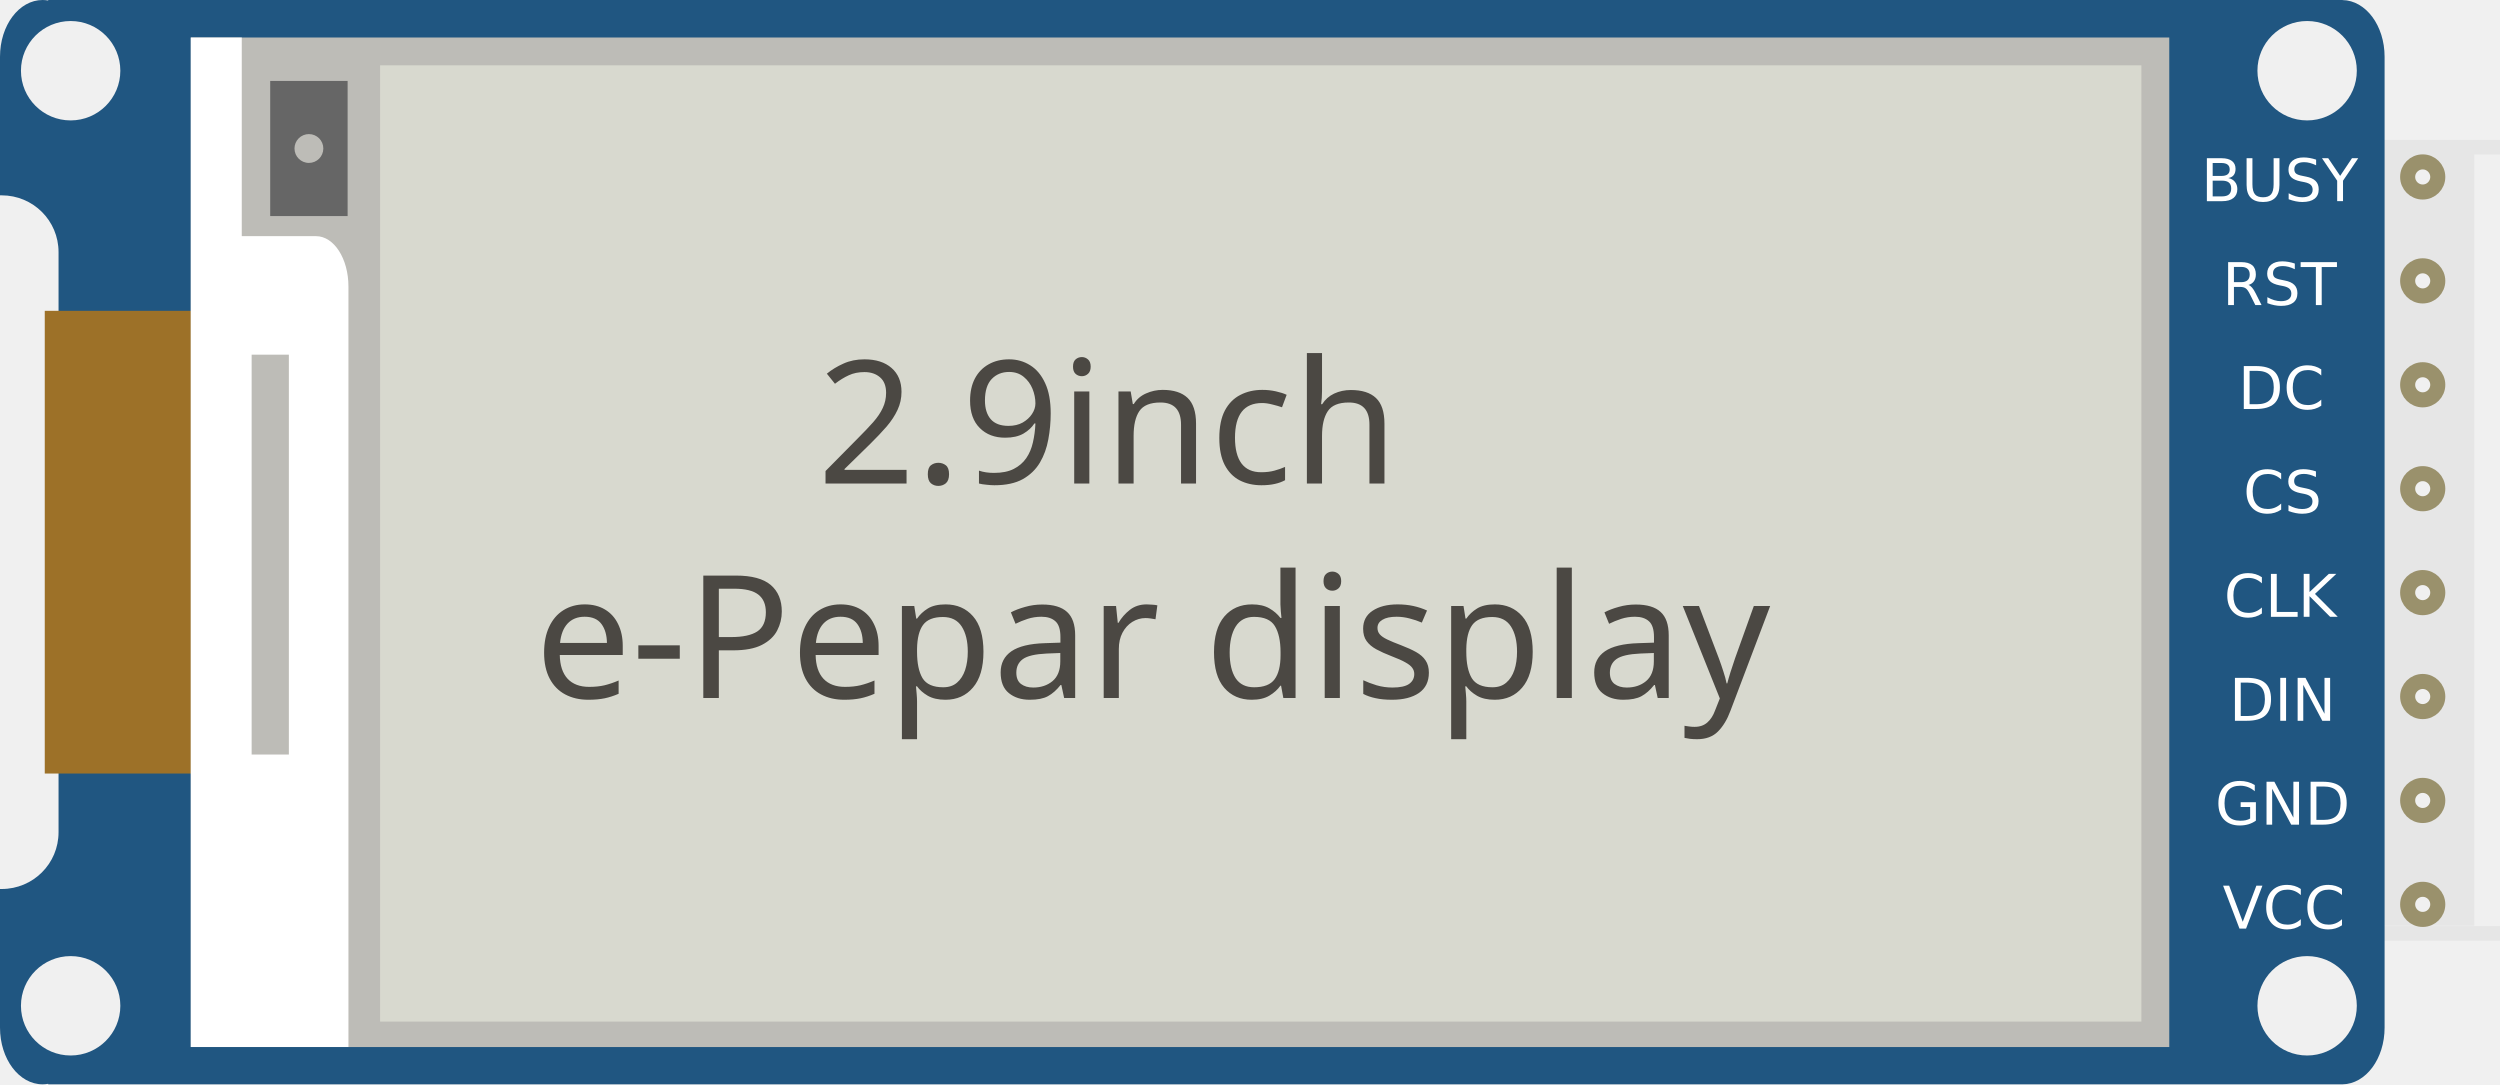
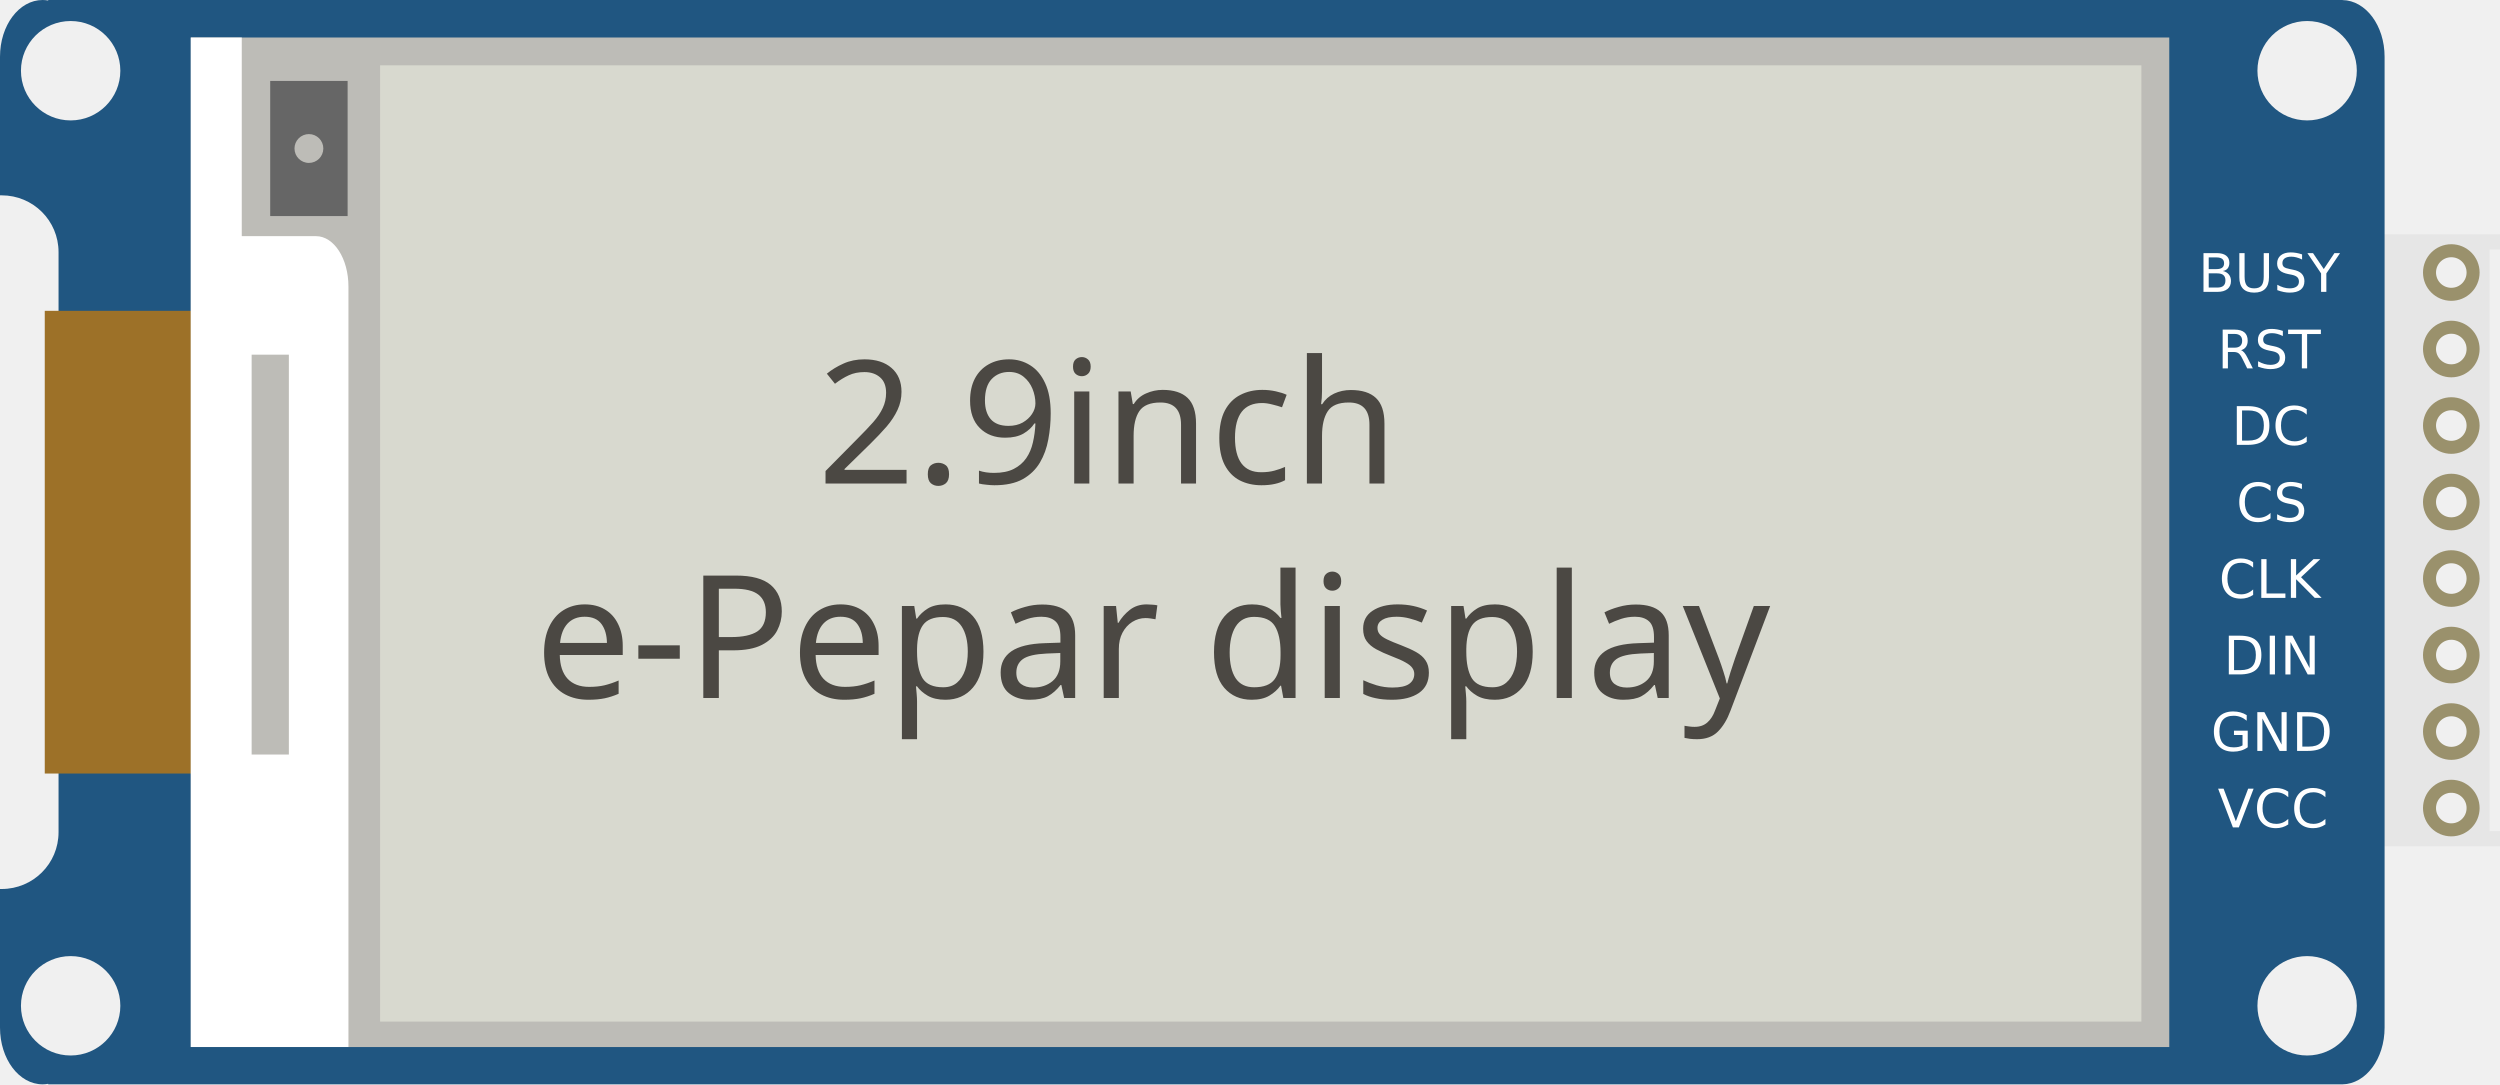
<svg xmlns="http://www.w3.org/2000/svg" width="83mm" height="36mm" viewBox="0 0 294.094 127.559" id="svg2" version="1.1">
  <defs id="defs4" />
  <g id="layer1" transform="translate(0,-924.8031)">
-     <g id="g4248" transform="translate(95.66908,-0.3271114)">
-       <path id="rect5330" d="m 179.217,941.587 0,1.719 4.461,0 0,90.715 11.715,0 0,-90.715 3.033,0 0,-1.719 z m 10.117,2.588 c 0.978,10e-5 1.771,0.793 1.772,1.772 -1e-4,0.978 -0.793,1.771 -1.772,1.772 -0.978,-10e-5 -1.771,-0.793 -1.772,-1.772 1e-4,-0.978 0.793,-1.771 1.772,-1.772 z m 0,12.225 c 0.978,10e-5 1.771,0.793 1.772,1.772 -1e-4,0.978 -0.793,1.771 -1.772,1.772 -0.978,-10e-5 -1.771,-0.793 -1.772,-1.772 1e-4,-0.978 0.793,-1.771 1.772,-1.772 z m 0,12.225 c 0.978,10e-5 1.771,0.793 1.772,1.772 -1e-4,0.978 -0.793,1.771 -1.772,1.772 -0.978,-10e-5 -1.771,-0.793 -1.772,-1.772 1e-4,-0.978 0.793,-1.771 1.772,-1.772 z m 0,12.225 c 0.978,10e-5 1.771,0.793 1.772,1.772 -1e-4,0.978 -0.793,1.771 -1.772,1.772 -0.978,-1e-4 -1.771,-0.793 -1.772,-1.772 1e-4,-0.978 0.793,-1.771 1.772,-1.772 z m 0,12.225 c 0.978,10e-5 1.771,0.793 1.772,1.772 -1e-4,0.978 -0.793,1.771 -1.772,1.772 -0.978,-1e-4 -1.771,-0.793 -1.772,-1.772 1e-4,-0.978 0.793,-1.771 1.772,-1.772 z m 0,12.225 c 0.978,1e-4 1.771,0.793 1.772,1.772 -1e-4,0.978 -0.793,1.771 -1.772,1.772 -0.978,-10e-5 -1.771,-0.793 -1.772,-1.772 1e-4,-0.978 0.793,-1.771 1.772,-1.772 z m 0,12.225 c 0.978,10e-5 1.771,0.793 1.772,1.772 -1e-4,0.978 -0.793,1.771 -1.772,1.772 -0.978,-10e-5 -1.771,-0.793 -1.772,-1.772 1e-4,-0.978 0.793,-1.771 1.772,-1.772 z m 0,12.223 c 0.979,1e-4 1.772,0.794 1.772,1.773 -1e-4,0.978 -0.793,1.771 -1.772,1.772 -0.978,-10e-5 -1.771,-0.793 -1.772,-1.772 -0.001,-0.979 0.792,-1.773 1.772,-1.773 z m -10.117,4.328 0,1.719 19.209,0 0,-1.719 z" style="opacity:1;fill:#e6e6e6;fill-opacity:1;stroke:none;stroke-width:1.772;stroke-linecap:round;stroke-linejoin:round;stroke-miterlimit:4;stroke-dasharray:none;stroke-opacity:1" />
-       <circle transform="scale(-1,1)" r="1.772" cy="958.171" cx="-189.333" id="connector9pin" style="opacity:1;fill:none;fill-opacity:1;stroke:#9a916c;stroke-width:1.772;stroke-linecap:round;stroke-linejoin:round;stroke-miterlimit:4;stroke-dasharray:none;stroke-opacity:1" />
-       <circle transform="scale(-1,-1)" style="opacity:1;fill:none;fill-opacity:1;stroke:#9a916c;stroke-width:1.772;stroke-linecap:round;stroke-linejoin:round;stroke-miterlimit:4;stroke-dasharray:none;stroke-opacity:1" id="connector10pin" cx="-189.333" cy="-970.396" r="1.772" />
-       <circle transform="scale(-1,-1)" r="1.772" cy="-982.62" cx="-189.333" id="connector11pin" style="opacity:1;fill:none;fill-opacity:1;stroke:#9a916c;stroke-width:1.772;stroke-linecap:round;stroke-linejoin:round;stroke-miterlimit:4;stroke-dasharray:none;stroke-opacity:1" />
-       <circle transform="scale(-1,-1)" style="opacity:1;fill:none;fill-opacity:1;stroke:#9a916c;stroke-width:1.772;stroke-linecap:round;stroke-linejoin:round;stroke-miterlimit:4;stroke-dasharray:none;stroke-opacity:1" id="connector12pin" cx="-189.333" cy="-994.844" r="1.772" />
-       <circle transform="scale(-1,-1)" r="1.772" cy="-1007.069" cx="-189.333" id="connector13pin" style="opacity:1;fill:none;fill-opacity:1;stroke:#9a916c;stroke-width:1.772;stroke-linecap:round;stroke-linejoin:round;stroke-miterlimit:4;stroke-dasharray:none;stroke-opacity:1" />
-       <circle transform="scale(-1,-1)" style="opacity:1;fill:none;fill-opacity:1;stroke:#9a916c;stroke-width:1.772;stroke-linecap:round;stroke-linejoin:round;stroke-miterlimit:4;stroke-dasharray:none;stroke-opacity:1" id="connector14pin" cx="-189.333" cy="-1019.293" r="1.772" />
-       <circle transform="scale(-1,-1)" r="1.772" cy="-1031.518" cx="-189.333" id="connector15pin" style="opacity:1;fill:none;fill-opacity:1;stroke:#9a916c;stroke-width:1.772;stroke-linecap:round;stroke-linejoin:round;stroke-miterlimit:4;stroke-dasharray:none;stroke-opacity:1" />
-       <circle style="opacity:1;fill:none;fill-opacity:1;stroke:#9a916c;stroke-width:1.772;stroke-linecap:round;stroke-linejoin:round;stroke-miterlimit:4;stroke-dasharray:none;stroke-opacity:1" id="connector8pin" cx="-189.333" cy="-945.947" r="1.772" transform="scale(-1,-1)" />
-     </g>
+     <path id="path8" d="m 277.73,952.362 0,72 5.934,0 9.201,0 1.229,0 0,-1.797 -1.229,0 0,-68.406 1.229,0 0,-1.797 -1.229,0 -9.201,0 z m 10.636,2.699 c 2.4,0 2.4,3.602 0,3.602 -2.4,0 -2.4,-3.602 0,-3.602 z m 0,9 c 2.4,0 2.4,3.602 0,3.602 -2.4,0 -2.4,-3.602 0,-3.602 z m 0,9 c 2.399,8.9e-4 2.399,3.601 0,3.602 -2.401,9e-4 -2.401,-3.602 0,-3.602 z m 0,9 c 2.399,8.9e-4 2.399,3.601 0,3.602 -2.401,9e-4 -2.401,-3.602 0,-3.602 z m 0,9 c 2.4,0 2.4,3.602 0,3.602 -2.4,0 -2.4,-3.602 0,-3.602 z m 0,9 c 2.401,-9e-4 2.401,3.602 0,3.602 -2.401,9e-4 -2.401,-3.602 0,-3.602 z m 0,9 c 2.401,-9e-4 2.401,3.602 0,3.602 -2.401,9e-4 -2.401,-3.602 0,-3.602 z m 0,9 c 2.4,0 2.4,3.602 0,3.602 -2.4,0 -2.4,-3.602 0,-3.602 z" style="fill:#e6e6e6;stroke:none;stroke-width:0" />
    <path style="opacity:1;fill:#205681;fill-opacity:1;stroke:none;stroke-width:0.72;stroke-linecap:round;stroke-linejoin:miter;stroke-miterlimit:4;stroke-dasharray:none;stroke-opacity:1" d="M 269.893 -0.002 L 269.893 0 L 228.436 0 L 188.523 0 L 72.227 0 L 15.658 0 L 5.676 0 L 5.666 0.061 C 5.453 0.025 5.238 0 5.018 0 C 2.238 0 0 2.979 0 6.678 L 0 22.979 L 0.189 22.979 C 3.9 22.979 6.887 25.957 6.887 29.656 L 6.887 97.902 C 6.887 101.601 3.9 104.58 0.189 104.58 L 0 104.58 L 0 120.883 C 0 124.582 2.238 127.559 5.018 127.559 C 5.238 127.559 5.453 127.535 5.666 127.498 L 5.676 127.559 L 15.658 127.559 L 72.227 127.559 L 188.523 127.559 L 228.436 127.559 L 269.893 127.559 L 272.92 127.559 L 275.5 127.559 L 275.562 127.559 C 278.313 127.514 280.518 124.557 280.518 120.887 L 280.518 6.682 C 280.518 3.011 278.313 0.054 275.562 0.008 L 275.562 -0.002 L 275.5 -0.002 L 269.893 -0.002 z M 8.311 2.473 A 5.846 5.846 0 0 1 14.156 8.32 A 5.846 5.846 0 0 1 8.311 14.166 A 5.846 5.846 0 0 1 2.465 8.32 A 5.846 5.846 0 0 1 8.311 2.473 z M 271.404 2.473 A 5.846 5.846 0 0 1 277.25 8.32 A 5.846 5.846 0 0 1 271.404 14.166 A 5.846 5.846 0 0 1 265.559 8.32 A 5.846 5.846 0 0 1 271.404 2.473 z M 8.311 112.473 A 5.846 5.846 0 0 1 14.156 118.32 A 5.846 5.846 0 0 1 8.311 124.166 A 5.846 5.846 0 0 1 2.465 118.32 A 5.846 5.846 0 0 1 8.311 112.473 z M 271.404 112.473 A 5.846 5.846 0 0 1 277.25 118.32 A 5.846 5.846 0 0 1 271.404 124.166 A 5.846 5.846 0 0 1 265.559 118.32 A 5.846 5.846 0 0 1 271.404 112.473 z " transform="translate(0,924.8031)" id="rect4259" />
    <rect style="opacity:1;fill:#9d7128;fill-opacity:1;stroke:none;stroke-width:1.772;stroke-linecap:round;stroke-linejoin:round;stroke-miterlimit:4;stroke-dasharray:none;stroke-opacity:1" id="rect4353" width="21.315" height="54.432" x="5.265" y="-1015.8" transform="scale(1,-1)" />
    <rect style="opacity:1;fill:#bdbcb7;fill-opacity:1;stroke:none;stroke-width:1.772;stroke-linecap:round;stroke-linejoin:round;stroke-miterlimit:4;stroke-dasharray:none;stroke-opacity:1" id="rect4351" width="232.744" height="118.76" x="22.444" y="-1047.975" transform="scale(1,-1)" />
    <path style="opacity:1;fill:#ffffff;fill-opacity:1;stroke:none;stroke-width:1.772;stroke-linecap:round;stroke-linejoin:round;stroke-miterlimit:4;stroke-dasharray:none;stroke-opacity:1" d="m 22.443,929.215 0,29.295 0,10.012 0,54.28 0,25.171 8.773,0 9.774,0 0,-25.171 0,-54.28 0,-10.012 c 0,-3.284 -1.701,-5.926 -3.815,-5.926 l -8.734,0 0,-23.369 -5.998,0 z m 7.159,37.307 4.38,0 0,47.043 -4.38,0 0,-47.043 z" id="rect4372" />
    <rect y="-1044.979" x="44.714" height="112.492" width="207.194" id="rect4398" style="opacity:1;fill:#d8d9cf;fill-opacity:1;stroke:none;stroke-width:1.772;stroke-linecap:round;stroke-linejoin:round;stroke-miterlimit:4;stroke-dasharray:none;stroke-opacity:1" transform="scale(1,-1)" />
    <text id="text4487" y="981.685" x="148.686" style="font-style:normal;font-weight:normal;font-size:20.187px;line-height:125%;font-family:sans-serif;letter-spacing:0px;word-spacing:0px;fill:#4b4843;fill-opacity:1;stroke:none;stroke-width:1px;stroke-linecap:butt;stroke-linejoin:miter;stroke-opacity:1" xml:space="preserve">
      <tspan style="font-style:normal;font-variant:normal;font-weight:normal;font-stretch:normal;font-size:20.186px;line-height:125%;font-family:'Droid Sans';-inkscape-font-specification:'Droid Sans, Normal';text-align:center;writing-mode:lr-tb;text-anchor:middle;fill:#4b4843;fill-opacity:1" y="981.685" x="148.686" id="tspan4489">2.9inch</tspan>
      <tspan style="font-style:normal;font-variant:normal;font-weight:normal;font-stretch:normal;font-size:20.186px;line-height:125%;font-family:'Droid Sans';-inkscape-font-specification:'Droid Sans, Normal';text-align:center;writing-mode:lr-tb;text-anchor:middle;fill:#4b4843;fill-opacity:1" id="tspan4493" y="1006.918" x="148.686">e-Pepar display</tspan>
    </text>
-     <g id="g4744" transform="translate(-1055.366,-323.7243)" style="fill:#ffffff">
-       <path d="m 1315.66,1269.78 0,1.851 1.096,0 q 0.551,0 0.815,-0.227 0.267,-0.23 0.267,-0.7 0,-0.474 -0.267,-0.697 -0.264,-0.227 -0.815,-0.227 l -1.096,0 z m 0,-2.077 0,1.522 1.012,0 q 0.501,0 0.744,-0.186 0.247,-0.189 0.247,-0.575 0,-0.382 -0.247,-0.572 -0.244,-0.19 -0.744,-0.19 l -1.012,0 z m -0.683,-0.562 1.746,0 q 0.781,0 1.204,0.325 0.423,0.325 0.423,0.924 0,0.464 -0.216,0.738 -0.216,0.274 -0.636,0.342 0.504,0.108 0.781,0.453 0.281,0.342 0.281,0.856 0,0.677 -0.46,1.045 -0.46,0.369 -1.309,0.369 l -1.813,0 0,-5.051 z" style="font-style:normal;font-weight:normal;font-size:medium;line-height:125%;font-family:sans-serif;letter-spacing:0px;word-spacing:0px;fill:#ffffff;fill-opacity:1;stroke:none;stroke-width:1px;stroke-linecap:butt;stroke-linejoin:miter;stroke-opacity:1" id="path4675" />
-       <path d="m 1319.649,1267.141 0.687,0 0,3.068 q 0,0.812 0.294,1.171 0.294,0.355 0.954,0.355 0.656,0 0.951,-0.355 0.294,-0.359 0.294,-1.171 l 0,-3.068 0.687,0 0,3.153 q 0,0.988 -0.49,1.492 -0.487,0.504 -1.441,0.504 -0.957,0 -1.448,-0.504 -0.487,-0.504 -0.487,-1.492 l 0,-3.153 z" style="font-style:normal;font-weight:normal;font-size:medium;line-height:125%;font-family:sans-serif;letter-spacing:0px;word-spacing:0px;fill:#ffffff;fill-opacity:1;stroke:none;stroke-width:1px;stroke-linecap:butt;stroke-linejoin:miter;stroke-opacity:1" id="path4677" />
-       <path d="m 1327.829,1267.307 0,0.666 q -0.389,-0.186 -0.734,-0.277 -0.345,-0.091 -0.666,-0.091 -0.558,0 -0.863,0.216 -0.301,0.217 -0.301,0.616 0,0.335 0.2,0.507 0.203,0.169 0.764,0.274 l 0.413,0.085 q 0.764,0.145 1.127,0.514 0.365,0.365 0.365,0.981 0,0.734 -0.494,1.113 -0.491,0.379 -1.441,0.379 -0.359,0 -0.765,-0.081 -0.403,-0.081 -0.836,-0.24 l 0,-0.704 q 0.416,0.233 0.815,0.352 0.399,0.118 0.785,0.118 0.585,0 0.903,-0.23 0.318,-0.23 0.318,-0.656 0,-0.372 -0.23,-0.582 -0.227,-0.21 -0.748,-0.315 l -0.416,-0.081 q -0.764,-0.152 -1.106,-0.477 -0.342,-0.325 -0.342,-0.903 0,-0.67 0.47,-1.056 0.474,-0.386 1.302,-0.386 0.355,0 0.724,0.064 0.369,0.064 0.754,0.193 z" style="font-style:normal;font-weight:normal;font-size:medium;line-height:125%;font-family:sans-serif;letter-spacing:0px;word-spacing:0px;fill:#ffffff;fill-opacity:1;stroke:none;stroke-width:1px;stroke-linecap:butt;stroke-linejoin:miter;stroke-opacity:1" id="path4679" />
-       <path d="m 1328.52,1267.141 0.734,0 1.401,2.077 1.39,-2.077 0.734,0 -1.786,2.646 0,2.405 -0.687,0 0,-2.405 -1.786,-2.646 z" style="font-style:normal;font-weight:normal;font-size:medium;line-height:125%;font-family:sans-serif;letter-spacing:0px;word-spacing:0px;fill:#ffffff;fill-opacity:1;stroke:none;stroke-width:1px;stroke-linecap:butt;stroke-linejoin:miter;stroke-opacity:1" id="path4681" />
+     <path style="opacity:1;fill:#666666;fill-opacity:1;stroke:none;stroke-width:0.72;stroke-linecap:round;stroke-linejoin:miter;stroke-miterlimit:4;stroke-dasharray:none;stroke-opacity:1" d="M 31.785 9.523 L 31.785 25.416 L 40.893 25.416 L 40.893 9.523 L 31.785 9.523 z M 36.34 15.773 A 1.696 1.696 0 0 1 38.035 17.471 A 1.696 1.696 0 0 1 36.34 19.166 A 1.696 1.696 0 0 1 34.643 17.471 A 1.696 1.696 0 0 1 36.34 15.773 z " transform="translate(0,924.8031)" id="rect4509" />
+     <ellipse ry="2.565" rx="2.565" transform="matrix(0,-1,1,0,0,0)" id="connector15pin" connectorname="GND" cx="-1019.862" cy="288.366" style="fill:none;stroke:#9a916c;stroke-width:1.53" />
+     <ellipse ry="2.565" rx="2.565" transform="matrix(0,-1,1,0,0,0)" id="connector14pin" connectorname="VCC" cx="-1010.862" cy="288.366" style="fill:none;stroke:#9a916c;stroke-width:1.53" />
+     <ellipse ry="2.565" rx="2.565" transform="matrix(0,-1,1,0,0,0)" id="connector13pin" connectorname="SCL" cx="-1001.862" cy="288.366" style="fill:none;stroke:#9a916c;stroke-width:1.53" />
+     <ellipse ry="2.565" rx="2.565" transform="matrix(0,-1,1,0,0,0)" id="connector12pin" connectorname="SDA" cx="-992.862" cy="288.366" style="fill:none;stroke:#9a916c;stroke-width:1.53" />
+     <ellipse ry="2.565" rx="2.565" transform="matrix(0,-1,1,0,0,0)" id="connector11pin" connectorname="SDO" cx="-983.862" cy="288.366" style="fill:none;stroke:#9a916c;stroke-width:1.53" />
+     <ellipse ry="2.565" rx="2.565" transform="matrix(0,-1,1,0,0,0)" id="connector10pin" connectorname="CS" cx="-974.862" cy="288.366" style="fill:none;stroke:#9a916c;stroke-width:1.53" />
+     <ellipse ry="2.565" rx="2.565" transform="matrix(0,-1,1,0,0,0)" id="connector9pin" connectorname="INT2" cx="-965.862" cy="288.366" style="fill:none;stroke:#9a916c;stroke-width:1.53" />
+     <ellipse ry="2.565" rx="2.565" transform="matrix(0,-1,1,0,0,0)" id="connector8pin" connectorname="INT1" cx="-956.862" cy="288.366" style="fill:none;stroke:#9a916c;stroke-width:1.53" />
+     <g style="fill:#ffffff" transform="matrix(0.9025284,0,0,0.9025286,-927.5919,-189.0519)" id="g4744">
+       <path id="path4675" style="font-style:normal;font-weight:normal;font-size:medium;line-height:125%;font-family:sans-serif;letter-spacing:0px;word-spacing:0px;fill:#ffffff;fill-opacity:1;stroke:none;stroke-width:1px;stroke-linecap:butt;stroke-linejoin:miter;stroke-opacity:1" d="m 1315.66,1269.78 0,1.851 1.096,0 q 0.551,0 0.815,-0.227 0.267,-0.23 0.267,-0.7 0,-0.474 -0.267,-0.697 -0.264,-0.227 -0.815,-0.227 l -1.096,0 z m 0,-2.077 0,1.522 1.012,0 q 0.501,0 0.744,-0.186 0.247,-0.189 0.247,-0.575 0,-0.382 -0.247,-0.572 -0.244,-0.19 -0.744,-0.19 l -1.012,0 z m -0.683,-0.562 1.746,0 q 0.781,0 1.204,0.325 0.423,0.325 0.423,0.924 0,0.464 -0.216,0.738 -0.216,0.274 -0.636,0.342 0.504,0.108 0.781,0.453 0.281,0.342 0.281,0.856 0,0.677 -0.46,1.045 -0.46,0.369 -1.309,0.369 l -1.813,0 0,-5.051 z" />
+       <path id="path4677" style="font-style:normal;font-weight:normal;font-size:medium;line-height:125%;font-family:sans-serif;letter-spacing:0px;word-spacing:0px;fill:#ffffff;fill-opacity:1;stroke:none;stroke-width:1px;stroke-linecap:butt;stroke-linejoin:miter;stroke-opacity:1" d="m 1319.649,1267.141 0.687,0 0,3.068 q 0,0.812 0.294,1.171 0.294,0.355 0.954,0.355 0.656,0 0.951,-0.355 0.294,-0.359 0.294,-1.171 l 0,-3.068 0.687,0 0,3.153 q 0,0.988 -0.49,1.492 -0.487,0.504 -1.441,0.504 -0.957,0 -1.448,-0.504 -0.487,-0.504 -0.487,-1.492 l 0,-3.153 z" />
+       <path id="path4679" style="font-style:normal;font-weight:normal;font-size:medium;line-height:125%;font-family:sans-serif;letter-spacing:0px;word-spacing:0px;fill:#ffffff;fill-opacity:1;stroke:none;stroke-width:1px;stroke-linecap:butt;stroke-linejoin:miter;stroke-opacity:1" d="m 1327.829,1267.307 0,0.666 q -0.389,-0.186 -0.734,-0.277 -0.345,-0.091 -0.666,-0.091 -0.558,0 -0.863,0.216 -0.301,0.217 -0.301,0.616 0,0.335 0.2,0.507 0.203,0.169 0.764,0.274 l 0.413,0.085 q 0.764,0.145 1.127,0.514 0.365,0.365 0.365,0.981 0,0.734 -0.494,1.113 -0.491,0.379 -1.441,0.379 -0.359,0 -0.765,-0.081 -0.403,-0.081 -0.836,-0.24 l 0,-0.704 q 0.416,0.233 0.815,0.352 0.399,0.118 0.785,0.118 0.585,0 0.903,-0.23 0.318,-0.23 0.318,-0.656 0,-0.372 -0.23,-0.582 -0.227,-0.21 -0.748,-0.315 l -0.416,-0.081 q -0.764,-0.152 -1.106,-0.477 -0.342,-0.325 -0.342,-0.903 0,-0.67 0.47,-1.056 0.474,-0.386 1.302,-0.386 0.355,0 0.724,0.064 0.369,0.064 0.754,0.193 z" />
+       <path id="path4681" style="font-style:normal;font-weight:normal;font-size:medium;line-height:125%;font-family:sans-serif;letter-spacing:0px;word-spacing:0px;fill:#ffffff;fill-opacity:1;stroke:none;stroke-width:1px;stroke-linecap:butt;stroke-linejoin:miter;stroke-opacity:1" d="m 1328.52,1267.141 0.734,0 1.401,2.077 1.39,-2.077 0.734,0 -1.786,2.646 0,2.405 -0.687,0 0,-2.405 -1.786,-2.646 z" />
    </g>
-     <g id="g4750" transform="translate(-1052.866,-323.6427)" style="fill:#ffffff">
-       <path d="m 1317.372,1281.966 q 0.22,0.074 0.426,0.318 0.21,0.244 0.419,0.67 l 0.694,1.38 -0.734,0 -0.646,-1.296 q -0.25,-0.507 -0.487,-0.673 -0.234,-0.166 -0.639,-0.166 l -0.744,0 0,2.135 -0.683,0 0,-5.051 1.543,0 q 0.866,0 1.292,0.362 0.426,0.362 0.426,1.093 0,0.477 -0.223,0.792 -0.22,0.315 -0.643,0.436 z m -1.712,-2.121 0,1.793 0.859,0 q 0.494,0 0.744,-0.227 0.254,-0.23 0.254,-0.673 0,-0.443 -0.254,-0.666 -0.25,-0.227 -0.744,-0.227 l -0.859,0 z" style="font-style:normal;font-weight:normal;font-size:medium;line-height:125%;font-family:sans-serif;letter-spacing:0px;word-spacing:0px;fill:#ffffff;fill-opacity:1;stroke:none;stroke-width:1px;stroke-linecap:butt;stroke-linejoin:miter;stroke-opacity:1" id="path4683" />
-       <path d="m 1322.822,1279.449 0,0.666 q -0.389,-0.186 -0.734,-0.278 -0.345,-0.091 -0.666,-0.091 -0.558,0 -0.863,0.216 -0.301,0.216 -0.301,0.616 0,0.335 0.2,0.507 0.203,0.169 0.765,0.274 l 0.413,0.085 q 0.765,0.145 1.127,0.514 0.365,0.365 0.365,0.981 0,0.734 -0.494,1.113 -0.49,0.379 -1.441,0.379 -0.359,0 -0.764,-0.081 -0.403,-0.081 -0.836,-0.24 l 0,-0.704 q 0.416,0.233 0.815,0.352 0.399,0.118 0.785,0.118 0.585,0 0.903,-0.23 0.318,-0.23 0.318,-0.656 0,-0.372 -0.23,-0.582 -0.227,-0.21 -0.748,-0.315 l -0.416,-0.081 q -0.765,-0.152 -1.106,-0.477 -0.342,-0.325 -0.342,-0.903 0,-0.67 0.47,-1.056 0.474,-0.386 1.302,-0.386 0.355,0 0.724,0.064 0.369,0.064 0.754,0.193 z" style="font-style:normal;font-weight:normal;font-size:medium;line-height:125%;font-family:sans-serif;letter-spacing:0px;word-spacing:0px;fill:#ffffff;fill-opacity:1;stroke:none;stroke-width:1px;stroke-linecap:butt;stroke-linejoin:miter;stroke-opacity:1" id="path4685" />
-       <path d="m 1323.506,1279.284 4.273,0 0,0.575 -1.793,0 0,4.476 -0.687,0 0,-4.476 -1.793,0 0,-0.575 z" style="font-style:normal;font-weight:normal;font-size:medium;line-height:125%;font-family:sans-serif;letter-spacing:0px;word-spacing:0px;fill:#ffffff;fill-opacity:1;stroke:none;stroke-width:1px;stroke-linecap:butt;stroke-linejoin:miter;stroke-opacity:1" id="path4687" />
+     <g style="fill:#ffffff" transform="matrix(0.9025284,0,0,0.9025286,-925.3354,-191.011)" id="g4750">
+       <path id="path4683" style="font-style:normal;font-weight:normal;font-size:medium;line-height:125%;font-family:sans-serif;letter-spacing:0px;word-spacing:0px;fill:#ffffff;fill-opacity:1;stroke:none;stroke-width:1px;stroke-linecap:butt;stroke-linejoin:miter;stroke-opacity:1" d="m 1317.372,1281.966 q 0.22,0.074 0.426,0.318 0.21,0.244 0.419,0.67 l 0.694,1.38 -0.734,0 -0.646,-1.296 q -0.25,-0.507 -0.487,-0.673 -0.234,-0.166 -0.639,-0.166 l -0.744,0 0,2.135 -0.683,0 0,-5.051 1.543,0 q 0.866,0 1.292,0.362 0.426,0.362 0.426,1.093 0,0.477 -0.223,0.792 -0.22,0.315 -0.643,0.436 z m -1.712,-2.121 0,1.793 0.859,0 q 0.494,0 0.744,-0.227 0.254,-0.23 0.254,-0.673 0,-0.443 -0.254,-0.666 -0.25,-0.227 -0.744,-0.227 l -0.859,0 z" />
+       <path id="path4685" style="font-style:normal;font-weight:normal;font-size:medium;line-height:125%;font-family:sans-serif;letter-spacing:0px;word-spacing:0px;fill:#ffffff;fill-opacity:1;stroke:none;stroke-width:1px;stroke-linecap:butt;stroke-linejoin:miter;stroke-opacity:1" d="m 1322.822,1279.449 0,0.666 q -0.389,-0.186 -0.734,-0.278 -0.345,-0.091 -0.666,-0.091 -0.558,0 -0.863,0.216 -0.301,0.216 -0.301,0.616 0,0.335 0.2,0.507 0.203,0.169 0.765,0.274 l 0.413,0.085 q 0.765,0.145 1.127,0.514 0.365,0.365 0.365,0.981 0,0.734 -0.494,1.113 -0.49,0.379 -1.441,0.379 -0.359,0 -0.764,-0.081 -0.403,-0.081 -0.836,-0.24 l 0,-0.704 q 0.416,0.233 0.815,0.352 0.399,0.118 0.785,0.118 0.585,0 0.903,-0.23 0.318,-0.23 0.318,-0.656 0,-0.372 -0.23,-0.582 -0.227,-0.21 -0.748,-0.315 l -0.416,-0.081 q -0.765,-0.152 -1.106,-0.477 -0.342,-0.325 -0.342,-0.903 0,-0.67 0.47,-1.056 0.474,-0.386 1.302,-0.386 0.355,0 0.724,0.064 0.369,0.064 0.754,0.193 z" />
+       <path id="path4687" style="font-style:normal;font-weight:normal;font-size:medium;line-height:125%;font-family:sans-serif;letter-spacing:0px;word-spacing:0px;fill:#ffffff;fill-opacity:1;stroke:none;stroke-width:1px;stroke-linecap:butt;stroke-linejoin:miter;stroke-opacity:1" d="m 1323.506,1279.284 4.273,0 0,0.575 -1.793,0 0,4.476 -0.687,0 0,-4.476 -1.793,0 0,-0.575 z" />
    </g>
-     <g id="g4755" transform="translate(-1051.022,-323.2922)" style="fill:#ffffff">
-       <path d="m 1315.66,1291.72 0,3.928 0.826,0 q 1.045,0 1.529,-0.474 0.487,-0.474 0.487,-1.495 0,-1.015 -0.487,-1.485 -0.484,-0.474 -1.529,-0.474 l -0.826,0 z m -0.683,-0.562 1.404,0 q 1.468,0 2.155,0.612 0.687,0.609 0.687,1.908 0,1.306 -0.69,1.918 -0.69,0.612 -2.152,0.612 l -1.404,0 0,-5.051 z" style="font-style:normal;font-weight:normal;font-size:medium;line-height:125%;font-family:sans-serif;letter-spacing:0px;word-spacing:0px;fill:#ffffff;fill-opacity:1;stroke:none;stroke-width:1px;stroke-linecap:butt;stroke-linejoin:miter;stroke-opacity:1" id="path4689" />
-       <path d="m 1324.091,1291.548 0,0.721 q -0.345,-0.321 -0.738,-0.48 -0.389,-0.159 -0.829,-0.159 -0.866,0 -1.326,0.531 -0.46,0.528 -0.46,1.529 0,0.998 0.46,1.529 0.46,0.528 1.326,0.528 0.44,0 0.829,-0.159 0.392,-0.159 0.738,-0.48 l 0,0.714 q -0.359,0.243 -0.761,0.365 -0.399,0.122 -0.846,0.122 -1.147,0 -1.807,-0.7 -0.66,-0.704 -0.66,-1.918 0,-1.218 0.66,-1.918 0.66,-0.704 1.807,-0.704 0.453,0 0.853,0.122 0.403,0.118 0.754,0.359 z" style="font-style:normal;font-weight:normal;font-size:medium;line-height:125%;font-family:sans-serif;letter-spacing:0px;word-spacing:0px;fill:#ffffff;fill-opacity:1;stroke:none;stroke-width:1px;stroke-linecap:butt;stroke-linejoin:miter;stroke-opacity:1" id="path4691" />
+     <g style="fill:#ffffff" transform="matrix(0.9025284,0,0,0.9025286,-923.6714,-192.7276)" id="g4755">
+       <path id="path4689" style="font-style:normal;font-weight:normal;font-size:medium;line-height:125%;font-family:sans-serif;letter-spacing:0px;word-spacing:0px;fill:#ffffff;fill-opacity:1;stroke:none;stroke-width:1px;stroke-linecap:butt;stroke-linejoin:miter;stroke-opacity:1" d="m 1315.66,1291.72 0,3.928 0.826,0 q 1.045,0 1.529,-0.474 0.487,-0.474 0.487,-1.495 0,-1.015 -0.487,-1.485 -0.484,-0.474 -1.529,-0.474 l -0.826,0 z m -0.683,-0.562 1.404,0 q 1.468,0 2.155,0.612 0.687,0.609 0.687,1.908 0,1.306 -0.69,1.918 -0.69,0.612 -2.152,0.612 l -1.404,0 0,-5.051 z" />
+       <path id="path4691" style="font-style:normal;font-weight:normal;font-size:medium;line-height:125%;font-family:sans-serif;letter-spacing:0px;word-spacing:0px;fill:#ffffff;fill-opacity:1;stroke:none;stroke-width:1px;stroke-linecap:butt;stroke-linejoin:miter;stroke-opacity:1" d="m 1324.091,1291.548 0,0.721 q -0.345,-0.321 -0.738,-0.48 -0.389,-0.159 -0.829,-0.159 -0.866,0 -1.326,0.531 -0.46,0.528 -0.46,1.529 0,0.998 0.46,1.529 0.46,0.528 1.326,0.528 0.44,0 0.829,-0.159 0.392,-0.159 0.738,-0.48 l 0,0.714 q -0.359,0.243 -0.761,0.365 -0.399,0.122 -0.846,0.122 -1.147,0 -1.807,-0.7 -0.66,-0.704 -0.66,-1.918 0,-1.218 0.66,-1.918 0.66,-0.704 1.807,-0.704 0.453,0 0.853,0.122 0.403,0.118 0.754,0.359 z" />
    </g>
-     <g id="g4759" transform="translate(-1050.408,-321.6932)" style="fill:#ffffff">
-       <path d="m 1318.759,1302.173 0,0.721 q -0.345,-0.321 -0.738,-0.48 -0.389,-0.159 -0.829,-0.159 -0.866,0 -1.326,0.531 -0.46,0.528 -0.46,1.529 0,0.998 0.46,1.529 0.46,0.528 1.326,0.528 0.44,0 0.829,-0.159 0.392,-0.159 0.738,-0.48 l 0,0.714 q -0.359,0.244 -0.761,0.365 -0.399,0.122 -0.846,0.122 -1.147,0 -1.806,-0.7 -0.66,-0.704 -0.66,-1.918 0,-1.218 0.66,-1.918 0.66,-0.704 1.806,-0.704 0.453,0 0.853,0.122 0.403,0.118 0.754,0.359 z" style="font-style:normal;font-weight:normal;font-size:medium;line-height:125%;font-family:sans-serif;letter-spacing:0px;word-spacing:0px;fill:#ffffff;fill-opacity:1;stroke:none;stroke-width:1px;stroke-linecap:butt;stroke-linejoin:miter;stroke-opacity:1" id="path4693" />
-       <path d="m 1322.85,1301.949 0,0.666 q -0.389,-0.186 -0.734,-0.277 -0.345,-0.091 -0.666,-0.091 -0.558,0 -0.863,0.216 -0.301,0.216 -0.301,0.616 0,0.335 0.2,0.507 0.203,0.169 0.764,0.274 l 0.413,0.085 q 0.764,0.145 1.127,0.514 0.365,0.365 0.365,0.981 0,0.734 -0.494,1.113 -0.491,0.379 -1.441,0.379 -0.359,0 -0.765,-0.081 -0.403,-0.081 -0.836,-0.24 l 0,-0.704 q 0.416,0.233 0.815,0.352 0.399,0.118 0.785,0.118 0.585,0 0.903,-0.23 0.318,-0.23 0.318,-0.656 0,-0.372 -0.23,-0.582 -0.227,-0.21 -0.748,-0.315 l -0.416,-0.081 q -0.765,-0.152 -1.106,-0.477 -0.342,-0.325 -0.342,-0.903 0,-0.67 0.47,-1.056 0.474,-0.386 1.302,-0.386 0.355,0 0.724,0.064 0.369,0.064 0.754,0.193 z" style="font-style:normal;font-weight:normal;font-size:medium;line-height:125%;font-family:sans-serif;letter-spacing:0px;word-spacing:0px;fill:#ffffff;fill-opacity:1;stroke:none;stroke-width:1px;stroke-linecap:butt;stroke-linejoin:miter;stroke-opacity:1" id="path4695" />
+     <g style="fill:#ffffff" transform="matrix(0.9025284,0,0,0.9025286,-923.1173,-193.3173)" id="g4759">
+       <path id="path4693" style="font-style:normal;font-weight:normal;font-size:medium;line-height:125%;font-family:sans-serif;letter-spacing:0px;word-spacing:0px;fill:#ffffff;fill-opacity:1;stroke:none;stroke-width:1px;stroke-linecap:butt;stroke-linejoin:miter;stroke-opacity:1" d="m 1318.759,1302.173 0,0.721 q -0.345,-0.321 -0.738,-0.48 -0.389,-0.159 -0.829,-0.159 -0.866,0 -1.326,0.531 -0.46,0.528 -0.46,1.529 0,0.998 0.46,1.529 0.46,0.528 1.326,0.528 0.44,0 0.829,-0.159 0.392,-0.159 0.738,-0.48 l 0,0.714 q -0.359,0.244 -0.761,0.365 -0.399,0.122 -0.846,0.122 -1.147,0 -1.806,-0.7 -0.66,-0.704 -0.66,-1.918 0,-1.218 0.66,-1.918 0.66,-0.704 1.806,-0.704 0.453,0 0.853,0.122 0.403,0.118 0.754,0.359 z" />
+       <path id="path4695" style="font-style:normal;font-weight:normal;font-size:medium;line-height:125%;font-family:sans-serif;letter-spacing:0px;word-spacing:0px;fill:#ffffff;fill-opacity:1;stroke:none;stroke-width:1px;stroke-linecap:butt;stroke-linejoin:miter;stroke-opacity:1" d="m 1322.85,1301.949 0,0.666 q -0.389,-0.186 -0.734,-0.277 -0.345,-0.091 -0.666,-0.091 -0.558,0 -0.863,0.216 -0.301,0.216 -0.301,0.616 0,0.335 0.2,0.507 0.203,0.169 0.764,0.274 l 0.413,0.085 q 0.764,0.145 1.127,0.514 0.365,0.365 0.365,0.981 0,0.734 -0.494,1.113 -0.491,0.379 -1.441,0.379 -0.359,0 -0.765,-0.081 -0.403,-0.081 -0.836,-0.24 l 0,-0.704 q 0.416,0.233 0.815,0.352 0.399,0.118 0.785,0.118 0.585,0 0.903,-0.23 0.318,-0.23 0.318,-0.656 0,-0.372 -0.23,-0.582 -0.227,-0.21 -0.748,-0.315 l -0.416,-0.081 q -0.765,-0.152 -1.106,-0.477 -0.342,-0.325 -0.342,-0.903 0,-0.67 0.47,-1.056 0.474,-0.386 1.302,-0.386 0.355,0 0.724,0.064 0.369,0.064 0.754,0.193 z" />
    </g>
-     <g id="g4763" transform="translate(-1052.675,-318.1291)" style="fill:#ffffff">
-       <path d="m 1318.759,1310.833 0,0.721 q -0.345,-0.321 -0.738,-0.48 -0.389,-0.159 -0.829,-0.159 -0.866,0 -1.326,0.531 -0.46,0.528 -0.46,1.529 0,0.998 0.46,1.529 0.46,0.528 1.326,0.528 0.44,0 0.829,-0.159 0.392,-0.159 0.738,-0.48 l 0,0.714 q -0.359,0.244 -0.761,0.365 -0.399,0.122 -0.846,0.122 -1.147,0 -1.806,-0.7 -0.66,-0.704 -0.66,-1.918 0,-1.218 0.66,-1.918 0.66,-0.704 1.806,-0.704 0.453,0 0.853,0.122 0.403,0.118 0.754,0.359 z" style="font-style:normal;font-weight:normal;font-size:medium;line-height:125%;font-family:sans-serif;letter-spacing:0px;word-spacing:0px;fill:#ffffff;fill-opacity:1;stroke:none;stroke-width:1px;stroke-linecap:butt;stroke-linejoin:miter;stroke-opacity:1" id="path4697" />
-       <path d="m 1319.822,1310.444 0.683,0 0,4.476 2.459,0 0,0.575 -3.143,0 0,-5.051 z" style="font-style:normal;font-weight:normal;font-size:medium;line-height:125%;font-family:sans-serif;letter-spacing:0px;word-spacing:0px;fill:#ffffff;fill-opacity:1;stroke:none;stroke-width:1px;stroke-linecap:butt;stroke-linejoin:miter;stroke-opacity:1" id="path4699" />
-       <path d="m 1323.678,1310.444 0.683,0 0,2.135 2.267,-2.135 0.88,0 -2.507,2.355 2.686,2.696 -0.9,0 -2.426,-2.432 0,2.432 -0.683,0 0,-5.051 z" style="font-style:normal;font-weight:normal;font-size:medium;line-height:125%;font-family:sans-serif;letter-spacing:0px;word-spacing:0px;fill:#ffffff;fill-opacity:1;stroke:none;stroke-width:1px;stroke-linecap:butt;stroke-linejoin:miter;stroke-opacity:1" id="path4701" />
+     <g style="fill:#ffffff" transform="matrix(0.9025284,0,0,0.9025286,-925.1631,-192.1335)" id="g4763">
+       <path id="path4697" style="font-style:normal;font-weight:normal;font-size:medium;line-height:125%;font-family:sans-serif;letter-spacing:0px;word-spacing:0px;fill:#ffffff;fill-opacity:1;stroke:none;stroke-width:1px;stroke-linecap:butt;stroke-linejoin:miter;stroke-opacity:1" d="m 1318.759,1310.833 0,0.721 q -0.345,-0.321 -0.738,-0.48 -0.389,-0.159 -0.829,-0.159 -0.866,0 -1.326,0.531 -0.46,0.528 -0.46,1.529 0,0.998 0.46,1.529 0.46,0.528 1.326,0.528 0.44,0 0.829,-0.159 0.392,-0.159 0.738,-0.48 l 0,0.714 q -0.359,0.244 -0.761,0.365 -0.399,0.122 -0.846,0.122 -1.147,0 -1.806,-0.7 -0.66,-0.704 -0.66,-1.918 0,-1.218 0.66,-1.918 0.66,-0.704 1.806,-0.704 0.453,0 0.853,0.122 0.403,0.118 0.754,0.359 z" />
+       <path id="path4699" style="font-style:normal;font-weight:normal;font-size:medium;line-height:125%;font-family:sans-serif;letter-spacing:0px;word-spacing:0px;fill:#ffffff;fill-opacity:1;stroke:none;stroke-width:1px;stroke-linecap:butt;stroke-linejoin:miter;stroke-opacity:1" d="m 1319.822,1310.444 0.683,0 0,4.476 2.459,0 0,0.575 -3.143,0 0,-5.051 z" />
+       <path id="path4701" style="font-style:normal;font-weight:normal;font-size:medium;line-height:125%;font-family:sans-serif;letter-spacing:0px;word-spacing:0px;fill:#ffffff;fill-opacity:1;stroke:none;stroke-width:1px;stroke-linecap:butt;stroke-linejoin:miter;stroke-opacity:1" d="m 1323.678,1310.444 0.683,0 0,2.135 2.267,-2.135 0.88,0 -2.507,2.355 2.686,2.696 -0.9,0 -2.426,-2.432 0,2.432 -0.683,0 0,-5.051 z" />
    </g>
-     <g id="g4768" transform="translate(-1052.064,-314.5619)" style="fill:#ffffff">
-       <path d="m 1315.66,1319.667 0,3.928 0.826,0 q 1.045,0 1.529,-0.474 0.487,-0.474 0.487,-1.495 0,-1.015 -0.487,-1.485 -0.484,-0.474 -1.529,-0.474 l -0.826,0 z m -0.683,-0.562 1.404,0 q 1.468,0 2.155,0.612 0.687,0.609 0.687,1.908 0,1.306 -0.69,1.918 -0.69,0.612 -2.152,0.612 l -1.404,0 0,-5.051 z" style="font-style:normal;font-weight:normal;font-size:medium;line-height:125%;font-family:sans-serif;letter-spacing:0px;word-spacing:0px;fill:#ffffff;fill-opacity:1;stroke:none;stroke-width:1px;stroke-linecap:butt;stroke-linejoin:miter;stroke-opacity:1" id="path4703" />
-       <path d="m 1320.309,1319.105 0.683,0 0,5.051 -0.683,0 0,-5.051 z" style="font-style:normal;font-weight:normal;font-size:medium;line-height:125%;font-family:sans-serif;letter-spacing:0px;word-spacing:0px;fill:#ffffff;fill-opacity:1;stroke:none;stroke-width:1px;stroke-linecap:butt;stroke-linejoin:miter;stroke-opacity:1" id="path4705" />
-       <path d="m 1322.352,1319.105 0.92,0 2.24,4.225 0,-4.225 0.663,0 0,5.051 -0.92,0 -2.24,-4.226 0,4.226 -0.663,0 0,-5.051 z" style="font-style:normal;font-weight:normal;font-size:medium;line-height:125%;font-family:sans-serif;letter-spacing:0px;word-spacing:0px;fill:#ffffff;fill-opacity:1;stroke:none;stroke-width:1px;stroke-linecap:butt;stroke-linejoin:miter;stroke-opacity:1" id="path4707" />
+     <g style="fill:#ffffff" transform="matrix(0.9025284,0,0,0.9025286,-924.6118,-190.9469)" id="g4768">
+       <path id="path4703" style="font-style:normal;font-weight:normal;font-size:medium;line-height:125%;font-family:sans-serif;letter-spacing:0px;word-spacing:0px;fill:#ffffff;fill-opacity:1;stroke:none;stroke-width:1px;stroke-linecap:butt;stroke-linejoin:miter;stroke-opacity:1" d="m 1315.66,1319.667 0,3.928 0.826,0 q 1.045,0 1.529,-0.474 0.487,-0.474 0.487,-1.495 0,-1.015 -0.487,-1.485 -0.484,-0.474 -1.529,-0.474 l -0.826,0 z m -0.683,-0.562 1.404,0 q 1.468,0 2.155,0.612 0.687,0.609 0.687,1.908 0,1.306 -0.69,1.918 -0.69,0.612 -2.152,0.612 l -1.404,0 0,-5.051 z" />
+       <path id="path4705" style="font-style:normal;font-weight:normal;font-size:medium;line-height:125%;font-family:sans-serif;letter-spacing:0px;word-spacing:0px;fill:#ffffff;fill-opacity:1;stroke:none;stroke-width:1px;stroke-linecap:butt;stroke-linejoin:miter;stroke-opacity:1" d="m 1320.309,1319.105 0.683,0 0,5.051 -0.683,0 0,-5.051 z" />
+       <path id="path4707" style="font-style:normal;font-weight:normal;font-size:medium;line-height:125%;font-family:sans-serif;letter-spacing:0px;word-spacing:0px;fill:#ffffff;fill-opacity:1;stroke:none;stroke-width:1px;stroke-linecap:butt;stroke-linejoin:miter;stroke-opacity:1" d="m 1322.352,1319.105 0.92,0 2.24,4.225 0,-4.225 0.663,0 0,5.051 -0.92,0 -2.24,-4.226 0,4.226 -0.663,0 0,-5.051 z" />
    </g>
-     <g id="g4773" transform="translate(-1053.72,-311.0016)" style="fill:#ffffff">
-       <path d="m 1318.421,1332.096 0,-1.357 -1.116,0 0,-0.562 1.793,0 0,2.168 q -0.396,0.281 -0.873,0.426 -0.477,0.142 -1.018,0.142 -1.184,0 -1.854,-0.69 -0.666,-0.694 -0.666,-1.928 0,-1.238 0.666,-1.928 0.67,-0.694 1.854,-0.694 0.494,0 0.937,0.122 0.447,0.122 0.822,0.359 l 0,0.727 q -0.379,-0.321 -0.805,-0.484 -0.426,-0.162 -0.896,-0.162 -0.927,0 -1.394,0.518 -0.463,0.518 -0.463,1.543 0,1.022 0.463,1.539 0.467,0.518 1.394,0.518 0.362,0 0.646,-0.061 0.284,-0.064 0.511,-0.196 z" style="font-style:normal;font-weight:normal;font-size:medium;line-height:125%;font-family:sans-serif;letter-spacing:0px;word-spacing:0px;fill:#ffffff;fill-opacity:1;stroke:none;stroke-width:1px;stroke-linecap:butt;stroke-linejoin:miter;stroke-opacity:1" id="path4709" />
-       <path d="m 1320.349,1327.766 0.92,0 2.24,4.225 0,-4.225 0.663,0 0,5.051 -0.92,0 -2.24,-4.226 0,4.226 -0.663,0 0,-5.051 z" style="font-style:normal;font-weight:normal;font-size:medium;line-height:125%;font-family:sans-serif;letter-spacing:0px;word-spacing:0px;fill:#ffffff;fill-opacity:1;stroke:none;stroke-width:1px;stroke-linecap:butt;stroke-linejoin:miter;stroke-opacity:1" id="path4711" />
-       <path d="m 1326.216,1328.327 0,3.928 0.826,0 q 1.045,0 1.529,-0.474 0.487,-0.474 0.487,-1.495 0,-1.015 -0.487,-1.485 -0.484,-0.474 -1.529,-0.474 l -0.826,0 z m -0.683,-0.561 1.404,0 q 1.468,0 2.155,0.612 0.687,0.609 0.687,1.908 0,1.306 -0.69,1.918 -0.69,0.612 -2.152,0.612 l -1.404,0 0,-5.051 z" style="font-style:normal;font-weight:normal;font-size:medium;line-height:125%;font-family:sans-serif;letter-spacing:0px;word-spacing:0px;fill:#ffffff;fill-opacity:1;stroke:none;stroke-width:1px;stroke-linecap:butt;stroke-linejoin:miter;stroke-opacity:1" id="path4713" />
+     <g style="fill:#ffffff" transform="matrix(0.9025284,0,0,0.9025286,-926.1065,-189.7665)" id="g4773">
+       <path id="path4709" style="font-style:normal;font-weight:normal;font-size:medium;line-height:125%;font-family:sans-serif;letter-spacing:0px;word-spacing:0px;fill:#ffffff;fill-opacity:1;stroke:none;stroke-width:1px;stroke-linecap:butt;stroke-linejoin:miter;stroke-opacity:1" d="m 1318.421,1332.096 0,-1.357 -1.116,0 0,-0.562 1.793,0 0,2.168 q -0.396,0.281 -0.873,0.426 -0.477,0.142 -1.018,0.142 -1.184,0 -1.854,-0.69 -0.666,-0.694 -0.666,-1.928 0,-1.238 0.666,-1.928 0.67,-0.694 1.854,-0.694 0.494,0 0.937,0.122 0.447,0.122 0.822,0.359 l 0,0.727 q -0.379,-0.321 -0.805,-0.484 -0.426,-0.162 -0.896,-0.162 -0.927,0 -1.394,0.518 -0.463,0.518 -0.463,1.543 0,1.022 0.463,1.539 0.467,0.518 1.394,0.518 0.362,0 0.646,-0.061 0.284,-0.064 0.511,-0.196 z" />
+       <path id="path4711" style="font-style:normal;font-weight:normal;font-size:medium;line-height:125%;font-family:sans-serif;letter-spacing:0px;word-spacing:0px;fill:#ffffff;fill-opacity:1;stroke:none;stroke-width:1px;stroke-linecap:butt;stroke-linejoin:miter;stroke-opacity:1" d="m 1320.349,1327.766 0.92,0 2.24,4.225 0,-4.225 0.663,0 0,5.051 -0.92,0 -2.24,-4.226 0,4.226 -0.663,0 0,-5.051 z" />
+       <path id="path4713" style="font-style:normal;font-weight:normal;font-size:medium;line-height:125%;font-family:sans-serif;letter-spacing:0px;word-spacing:0px;fill:#ffffff;fill-opacity:1;stroke:none;stroke-width:1px;stroke-linecap:butt;stroke-linejoin:miter;stroke-opacity:1" d="m 1326.216,1328.327 0,3.928 0.826,0 q 1.045,0 1.529,-0.474 0.487,-0.474 0.487,-1.495 0,-1.015 -0.487,-1.485 -0.484,-0.474 -1.529,-0.474 l -0.826,0 z m -0.683,-0.561 1.404,0 q 1.468,0 2.155,0.612 0.687,0.609 0.687,1.908 0,1.306 -0.69,1.918 -0.69,0.612 -2.152,0.612 l -1.404,0 0,-5.051 z" />
    </g>
-     <g id="g4778" transform="translate(-1052.834,-307.4378)" style="fill:#ffffff">
-       <path d="m 1316.28,1341.477 -1.928,-5.051 0.714,0 1.6,4.253 1.603,-4.253 0.711,0 -1.925,5.051 -0.775,0 z" style="font-style:normal;font-weight:normal;font-size:medium;line-height:125%;font-family:sans-serif;letter-spacing:0px;word-spacing:0px;fill:#ffffff;fill-opacity:1;stroke:none;stroke-width:1px;stroke-linecap:butt;stroke-linejoin:miter;stroke-opacity:1" id="path4715" />
-       <path d="m 1323.496,1336.815 0,0.721 q -0.345,-0.321 -0.738,-0.48 -0.389,-0.159 -0.829,-0.159 -0.866,0 -1.326,0.531 -0.46,0.528 -0.46,1.529 0,0.998 0.46,1.529 0.46,0.528 1.326,0.528 0.44,0 0.829,-0.159 0.392,-0.159 0.738,-0.48 l 0,0.714 q -0.359,0.244 -0.761,0.365 -0.399,0.122 -0.846,0.122 -1.147,0 -1.806,-0.7 -0.66,-0.704 -0.66,-1.918 0,-1.218 0.66,-1.918 0.66,-0.704 1.806,-0.704 0.453,0 0.853,0.122 0.403,0.118 0.754,0.359 z" style="font-style:normal;font-weight:normal;font-size:medium;line-height:125%;font-family:sans-serif;letter-spacing:0px;word-spacing:0px;fill:#ffffff;fill-opacity:1;stroke:none;stroke-width:1px;stroke-linecap:butt;stroke-linejoin:miter;stroke-opacity:1" id="path4717" />
-       <path d="m 1328.34,1336.815 0,0.721 q -0.345,-0.321 -0.738,-0.48 -0.389,-0.159 -0.829,-0.159 -0.866,0 -1.326,0.531 -0.46,0.528 -0.46,1.529 0,0.998 0.46,1.529 0.46,0.528 1.326,0.528 0.44,0 0.829,-0.159 0.392,-0.159 0.738,-0.48 l 0,0.714 q -0.359,0.244 -0.761,0.365 -0.399,0.122 -0.846,0.122 -1.147,0 -1.807,-0.7 -0.66,-0.704 -0.66,-1.918 0,-1.218 0.66,-1.918 0.66,-0.704 1.807,-0.704 0.453,0 0.853,0.122 0.403,0.118 0.754,0.359 z" style="font-style:normal;font-weight:normal;font-size:medium;line-height:125%;font-family:sans-serif;letter-spacing:0px;word-spacing:0px;fill:#ffffff;fill-opacity:1;stroke:none;stroke-width:1px;stroke-linecap:butt;stroke-linejoin:miter;stroke-opacity:1" id="path4719" />
+     <g style="fill:#ffffff" transform="matrix(0.9025284,0,0,0.9025286,-925.3066,-188.583)" id="g4778">
+       <path id="path4715" style="font-style:normal;font-weight:normal;font-size:medium;line-height:125%;font-family:sans-serif;letter-spacing:0px;word-spacing:0px;fill:#ffffff;fill-opacity:1;stroke:none;stroke-width:1px;stroke-linecap:butt;stroke-linejoin:miter;stroke-opacity:1" d="m 1316.28,1341.477 -1.928,-5.051 0.714,0 1.6,4.253 1.603,-4.253 0.711,0 -1.925,5.051 -0.775,0 z" />
+       <path id="path4717" style="font-style:normal;font-weight:normal;font-size:medium;line-height:125%;font-family:sans-serif;letter-spacing:0px;word-spacing:0px;fill:#ffffff;fill-opacity:1;stroke:none;stroke-width:1px;stroke-linecap:butt;stroke-linejoin:miter;stroke-opacity:1" d="m 1323.496,1336.815 0,0.721 q -0.345,-0.321 -0.738,-0.48 -0.389,-0.159 -0.829,-0.159 -0.866,0 -1.326,0.531 -0.46,0.528 -0.46,1.529 0,0.998 0.46,1.529 0.46,0.528 1.326,0.528 0.44,0 0.829,-0.159 0.392,-0.159 0.738,-0.48 l 0,0.714 q -0.359,0.244 -0.761,0.365 -0.399,0.122 -0.846,0.122 -1.147,0 -1.806,-0.7 -0.66,-0.704 -0.66,-1.918 0,-1.218 0.66,-1.918 0.66,-0.704 1.806,-0.704 0.453,0 0.853,0.122 0.403,0.118 0.754,0.359 z" />
+       <path id="path4719" style="font-style:normal;font-weight:normal;font-size:medium;line-height:125%;font-family:sans-serif;letter-spacing:0px;word-spacing:0px;fill:#ffffff;fill-opacity:1;stroke:none;stroke-width:1px;stroke-linecap:butt;stroke-linejoin:miter;stroke-opacity:1" d="m 1328.34,1336.815 0,0.721 q -0.345,-0.321 -0.738,-0.48 -0.389,-0.159 -0.829,-0.159 -0.866,0 -1.326,0.531 -0.46,0.528 -0.46,1.529 0,0.998 0.46,1.529 0.46,0.528 1.326,0.528 0.44,0 0.829,-0.159 0.392,-0.159 0.738,-0.48 l 0,0.714 q -0.359,0.244 -0.761,0.365 -0.399,0.122 -0.846,0.122 -1.147,0 -1.807,-0.7 -0.66,-0.704 -0.66,-1.918 0,-1.218 0.66,-1.918 0.66,-0.704 1.807,-0.704 0.453,0 0.853,0.122 0.403,0.118 0.754,0.359 z" />
    </g>
-     <path style="opacity:1;fill:#666666;fill-opacity:1;stroke:none;stroke-width:0.72;stroke-linecap:round;stroke-linejoin:miter;stroke-miterlimit:4;stroke-dasharray:none;stroke-opacity:1" d="M 31.785 9.523 L 31.785 25.416 L 40.893 25.416 L 40.893 9.523 L 31.785 9.523 z M 36.34 15.773 A 1.696 1.696 0 0 1 38.035 17.471 A 1.696 1.696 0 0 1 36.34 19.166 A 1.696 1.696 0 0 1 34.643 17.471 A 1.696 1.696 0 0 1 36.34 15.773 z " transform="translate(0,924.8031)" id="rect4509" />
  </g>
</svg>
